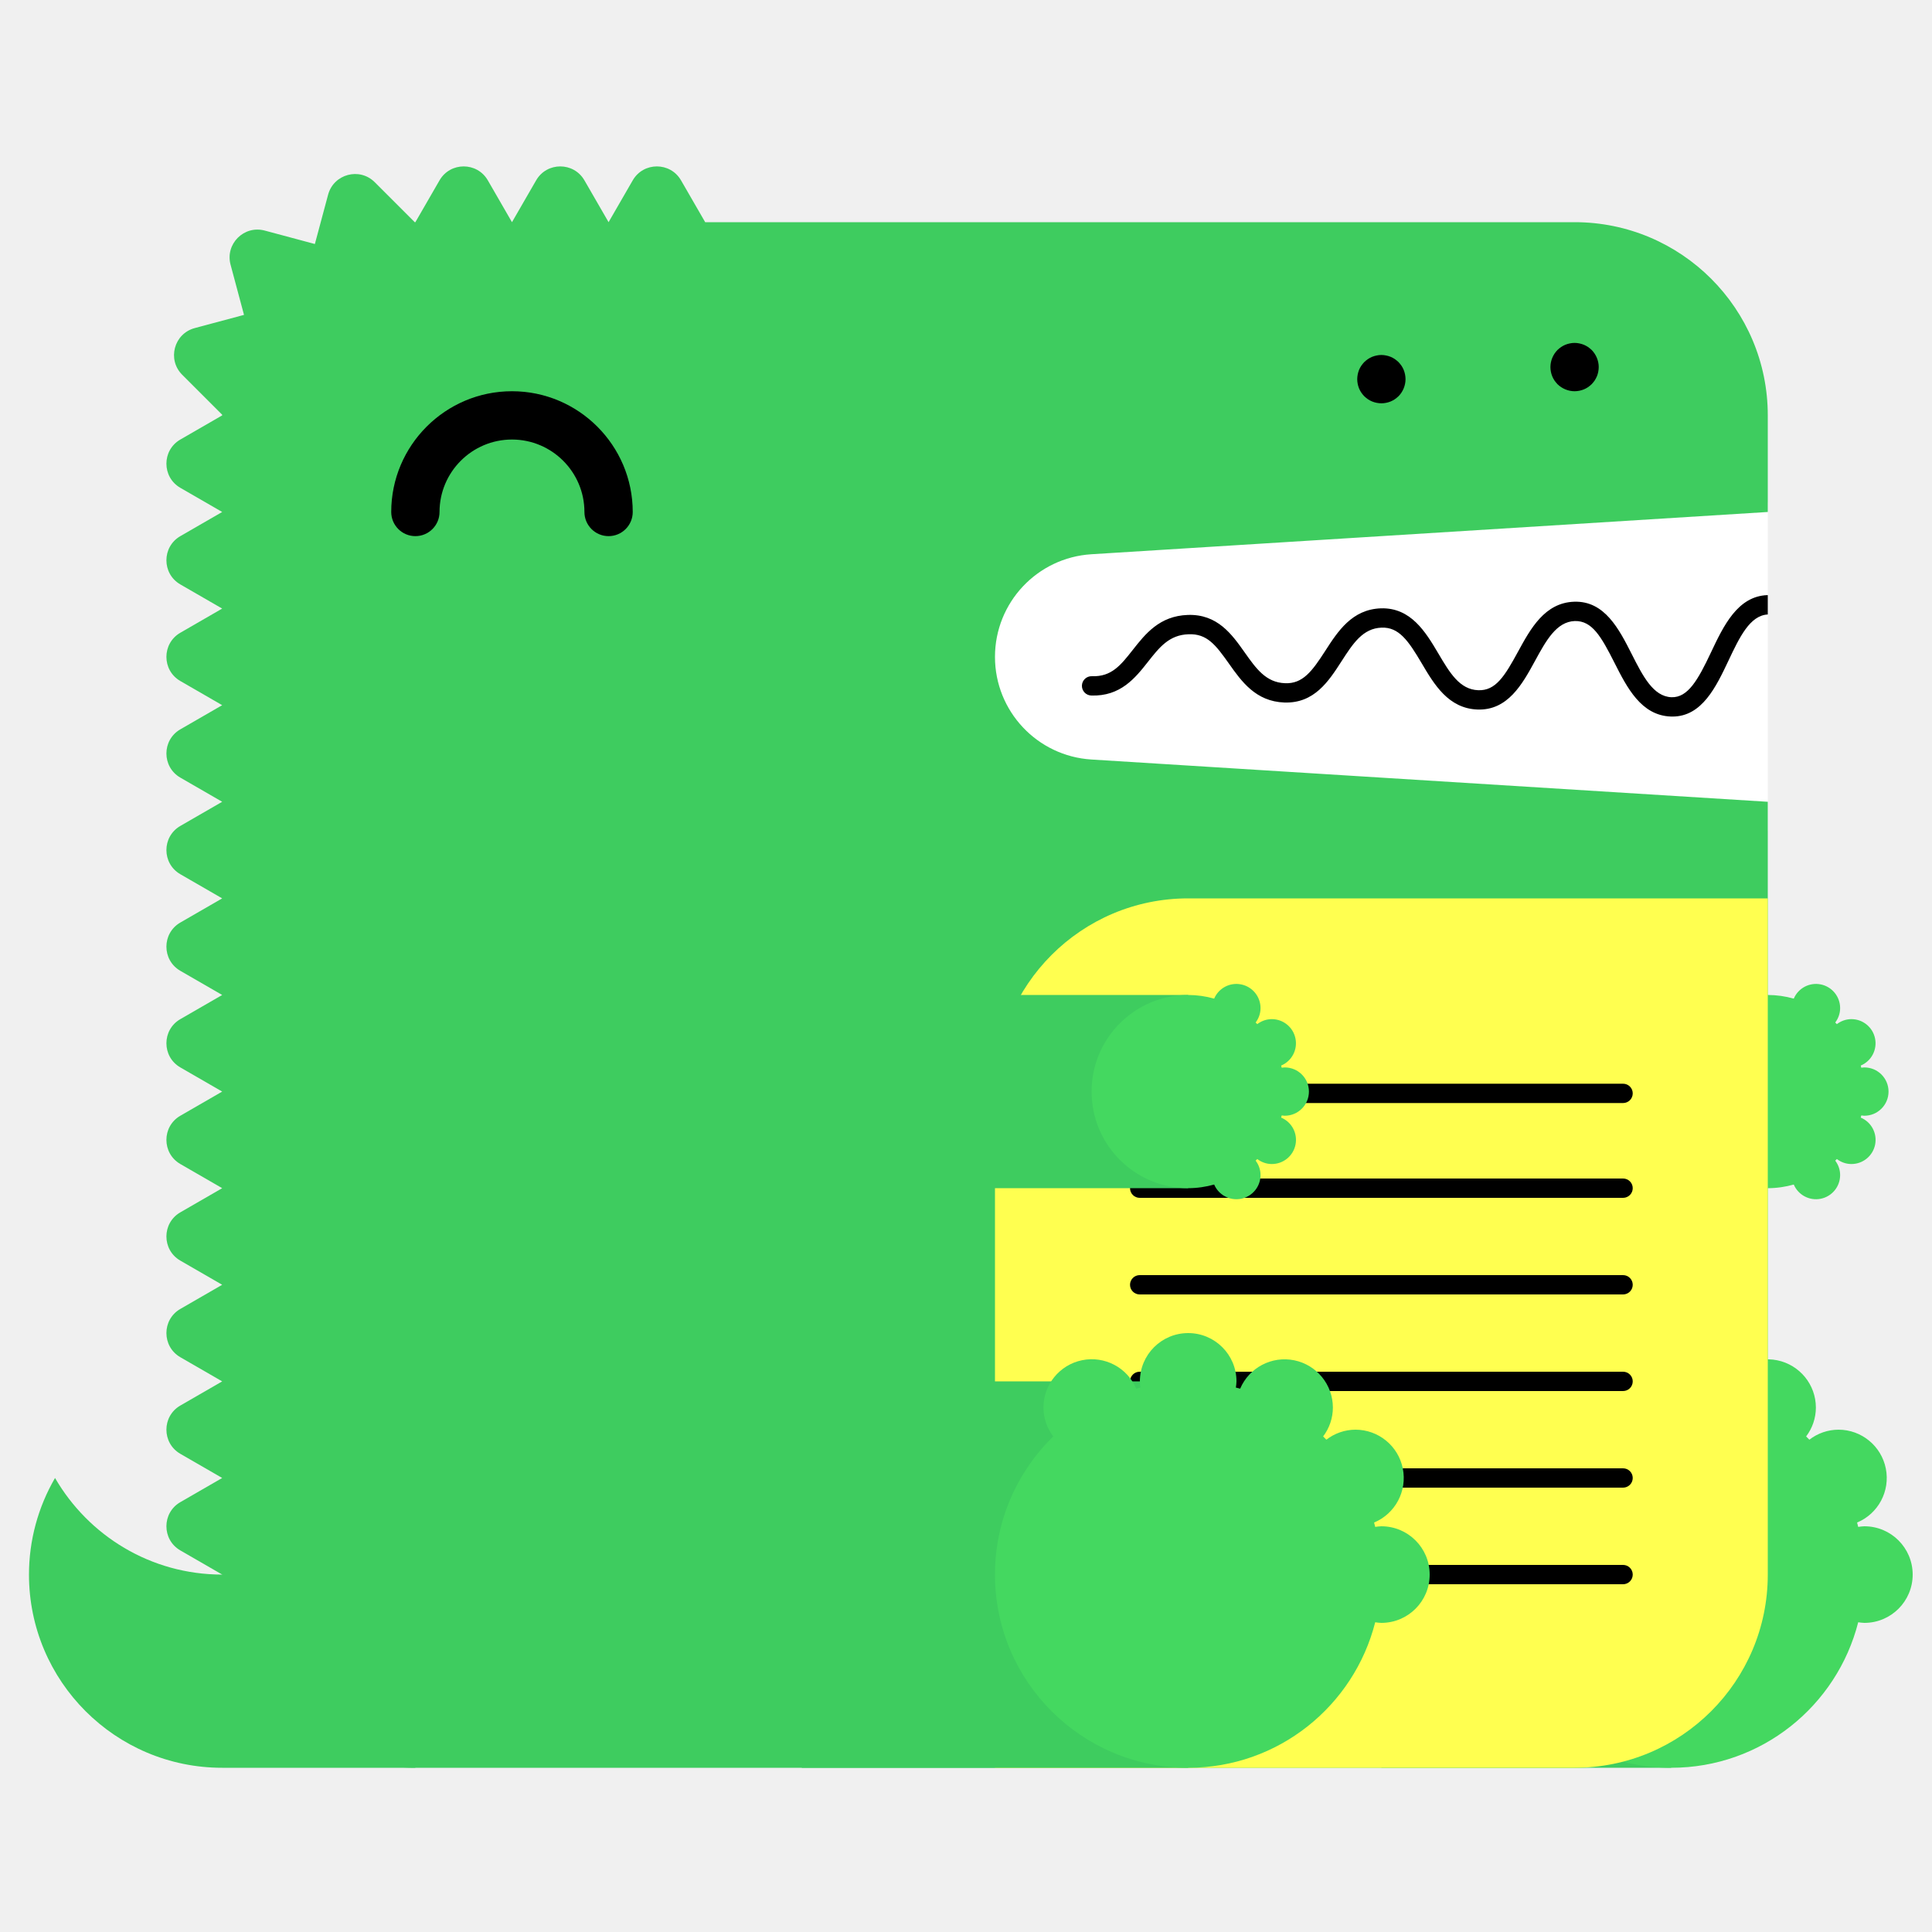
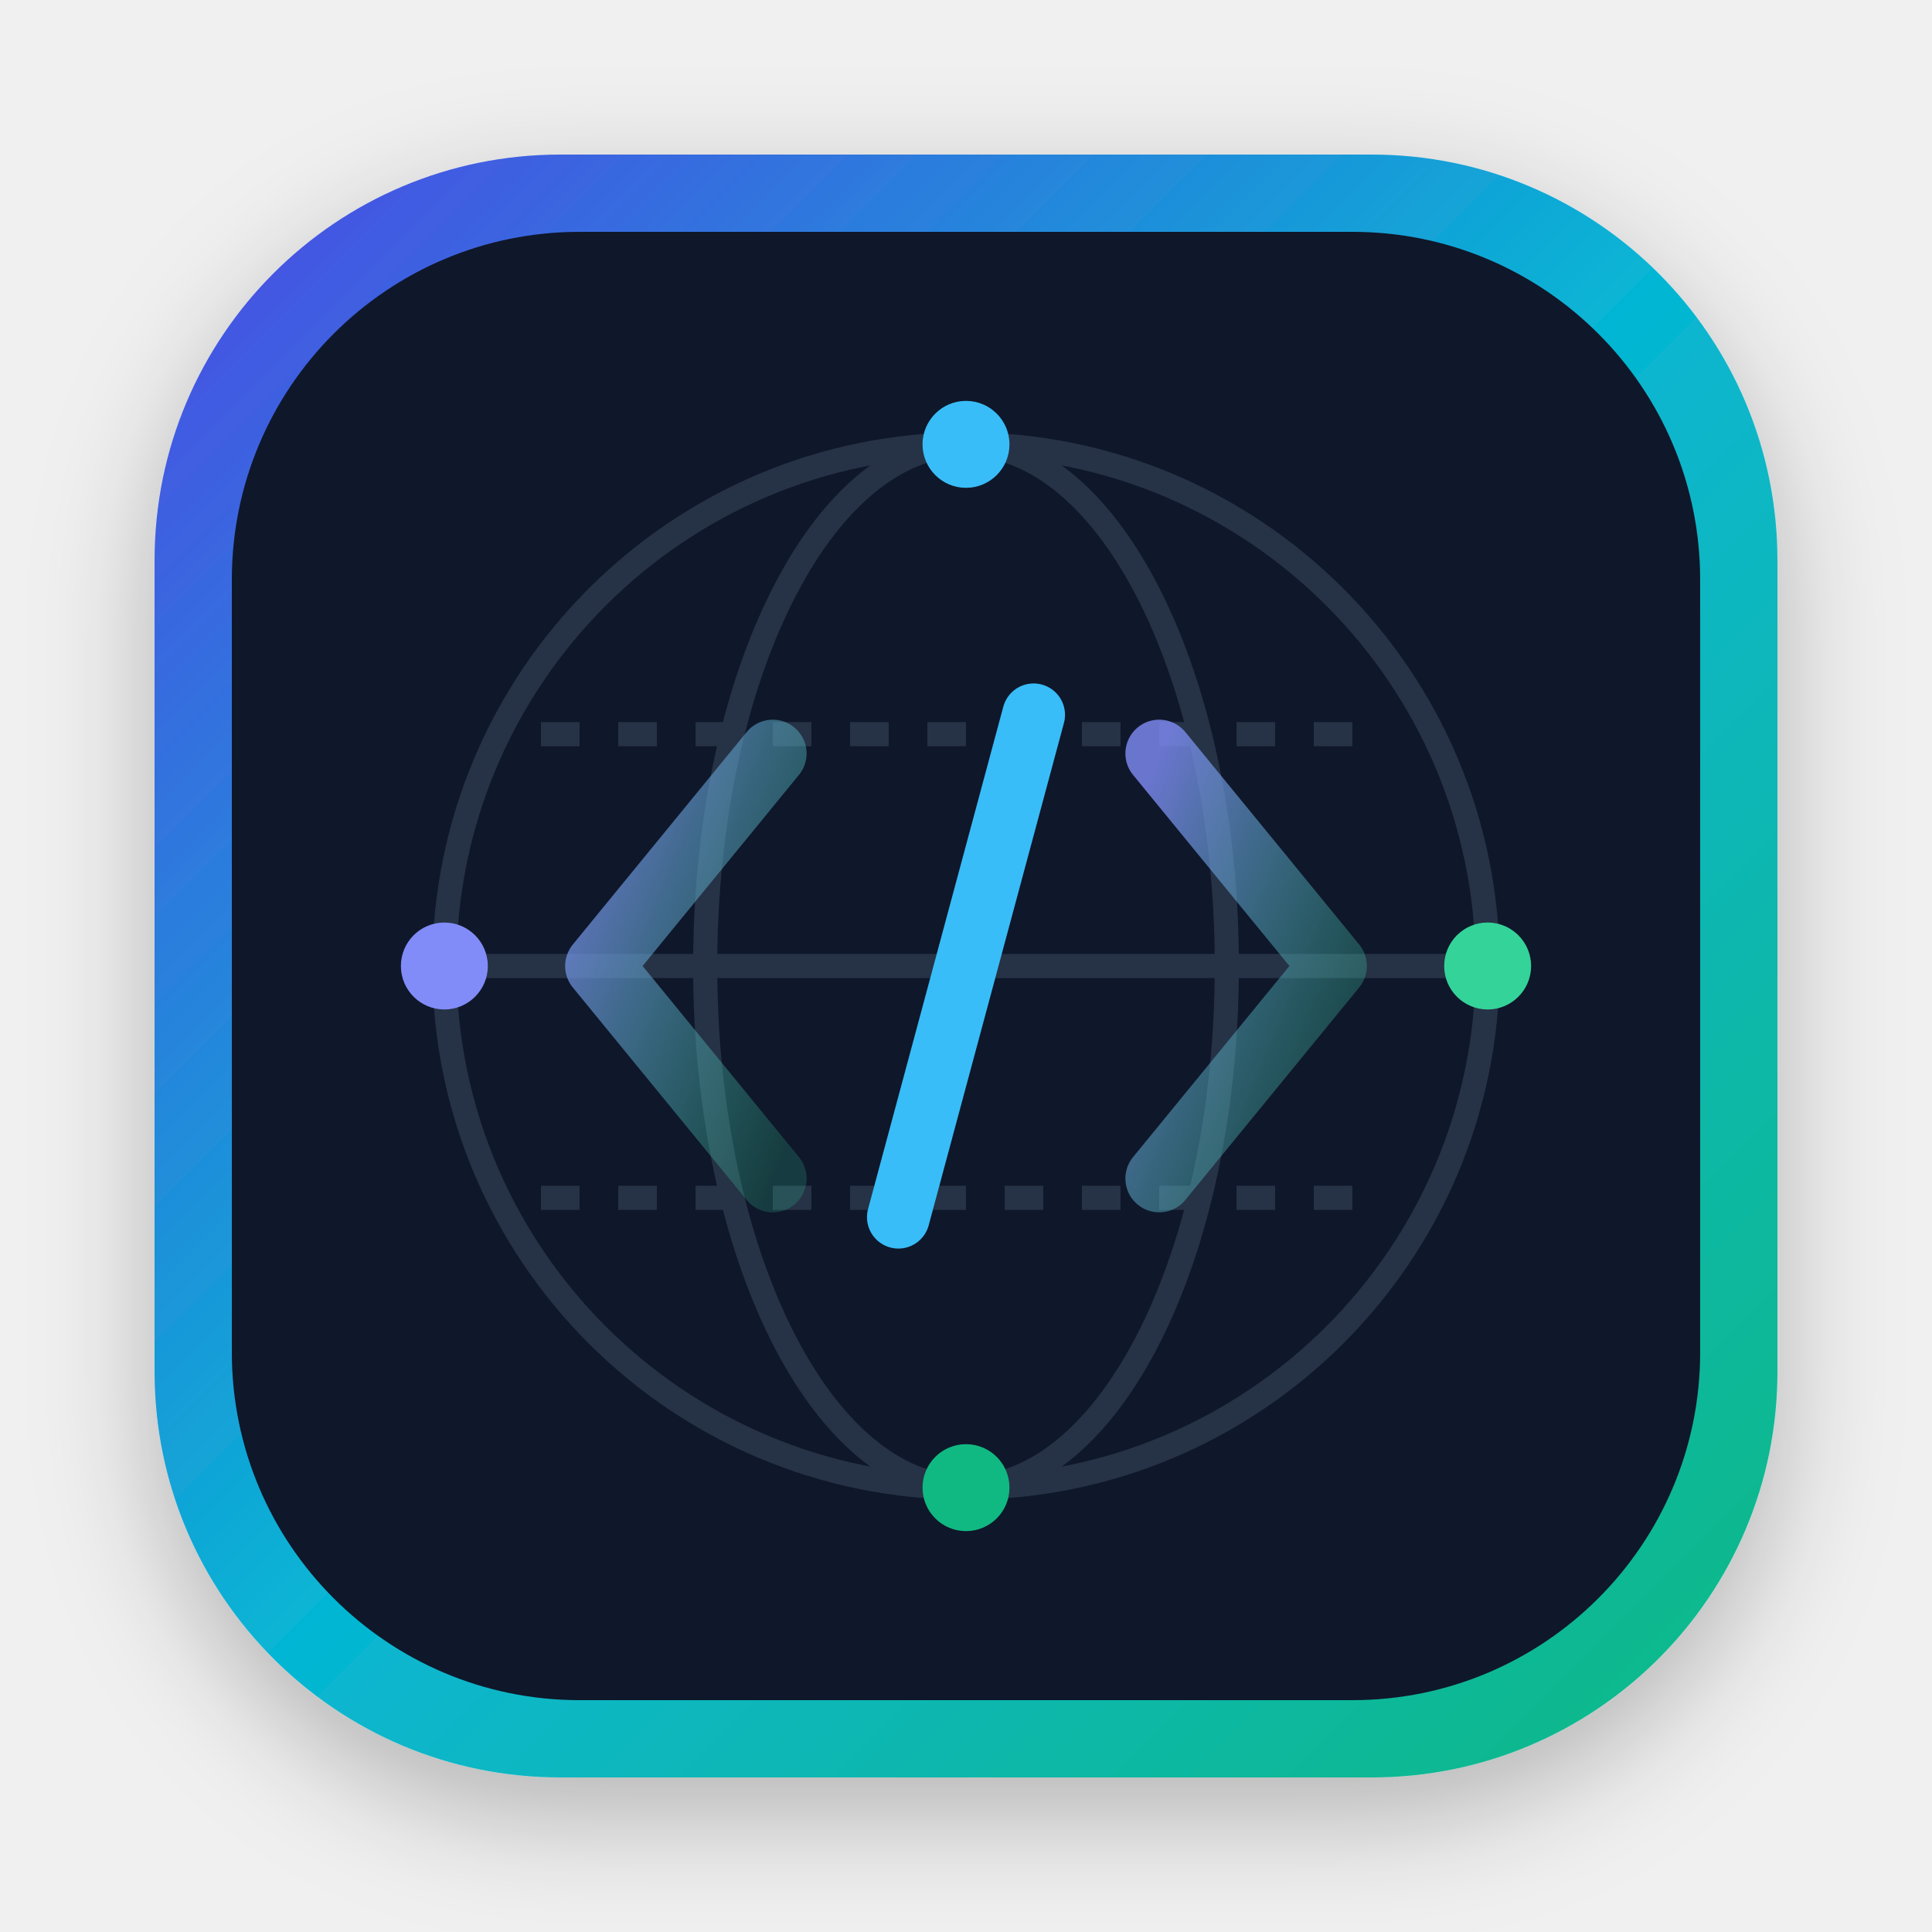
- <svg xmlns="http://www.w3.org/2000/svg" width="200" height="200" viewBox="0 0 200 200">
-   <g fill="none" fill-rule="evenodd">
-     <path fill="#FFF" d="M99 52h84v34H99z" />
-     <path d="M23 163c-7.398 0-13.843-4.027-17.303-10A19.886 19.886 0 0 0 3 163c0 11.046 8.954 20 20 20h20v-20H23z" fill="#3ECC5F" />
-     <path d="M112.98 57.376L183 53V43c0-11.046-8.954-20-20-20H73l-2.5-4.33c-1.112-1.925-3.889-1.925-5 0L63 23l-2.5-4.33c-1.111-1.925-3.889-1.925-5 0L53 23l-2.5-4.33c-1.111-1.925-3.889-1.925-5 0L43 23c-.022 0-.042.003-.065.003l-4.142-4.141c-1.57-1.571-4.252-.853-4.828 1.294l-1.369 5.104-5.192-1.392c-2.148-.575-4.111 1.389-3.535 3.536l1.39 5.193-5.102 1.367c-2.148.576-2.867 3.259-1.296 4.83l4.142 4.142c0 .021-.003.042-.003.064l-4.33 2.5c-1.925 1.111-1.925 3.889 0 5L23 53l-4.33 2.5c-1.925 1.111-1.925 3.889 0 5L23 63l-4.33 2.5c-1.925 1.111-1.925 3.889 0 5L23 73l-4.33 2.5c-1.925 1.111-1.925 3.889 0 5L23 83l-4.33 2.5c-1.925 1.111-1.925 3.889 0 5L23 93l-4.33 2.5c-1.925 1.111-1.925 3.889 0 5L23 103l-4.33 2.5c-1.925 1.111-1.925 3.889 0 5L23 113l-4.33 2.5c-1.925 1.111-1.925 3.889 0 5L23 123l-4.33 2.5c-1.925 1.111-1.925 3.889 0 5L23 133l-4.33 2.5c-1.925 1.111-1.925 3.889 0 5L23 143l-4.33 2.5c-1.925 1.111-1.925 3.889 0 5L23 153l-4.33 2.5c-1.925 1.111-1.925 3.889 0 5L23 163c0 11.046 8.954 20 20 20h120c11.046 0 20-8.954 20-20V83l-70.02-4.376A10.645 10.645 0 0 1 103 68c0-5.621 4.37-10.273 9.98-10.624" fill="#3ECC5F" />
-     <path fill="#3ECC5F" d="M143 183h30v-40h-30z" />
-     <path d="M193 158c-.219 0-.428.037-.639.064-.038-.15-.074-.301-.116-.451A5 5 0 0 0 190.32 148a4.96 4.96 0 0 0-3.016 1.036 26.531 26.531 0 0 0-.335-.336 4.955 4.955 0 0 0 1.011-2.987 5 5 0 0 0-9.599-1.959c-.148-.042-.297-.077-.445-.115.027-.211.064-.42.064-.639a5 5 0 0 0-5-5 5 5 0 0 0-5 5c0 .219.037.428.064.639-.148.038-.297.073-.445.115a4.998 4.998 0 0 0-9.599 1.959c0 1.125.384 2.151 1.011 2.987-3.717 3.632-6.031 8.693-6.031 14.3 0 11.046 8.954 20 20 20 9.339 0 17.16-6.41 19.361-15.064.211.027.42.064.639.064a5 5 0 0 0 5-5 5 5 0 0 0-5-5" fill="#44D860" />
-     <path fill="#3ECC5F" d="M153 123h30v-20h-30z" />
-     <path d="M193 115.5a2.5 2.5 0 1 0 0-5c-.109 0-.214.019-.319.032-.02-.075-.037-.15-.058-.225a2.501 2.501 0 0 0-.963-4.807c-.569 0-1.088.197-1.508.518a6.653 6.653 0 0 0-.168-.168c.314-.417.506-.931.506-1.494a2.5 2.5 0 0 0-4.8-.979A9.987 9.987 0 0 0 183 103c-5.522 0-10 4.478-10 10s4.478 10 10 10c.934 0 1.833-.138 2.69-.377a2.5 2.5 0 0 0 4.8-.979c0-.563-.192-1.077-.506-1.494.057-.055.113-.111.168-.168.42.321.939.518 1.508.518a2.5 2.5 0 0 0 .963-4.807c.021-.074.038-.15.058-.225.105.013.21.032.319.032" fill="#44D860" />
-     <path d="M63 55.5a2.5 2.5 0 0 1-2.5-2.5c0-4.136-3.364-7.5-7.5-7.5s-7.5 3.364-7.5 7.5a2.5 2.5 0 1 1-5 0c0-6.893 5.607-12.5 12.5-12.5S65.5 46.107 65.5 53a2.5 2.5 0 0 1-2.5 2.5" fill="#000" />
-     <path d="M103 183h60c11.046 0 20-8.954 20-20V93h-60c-11.046 0-20 8.954-20 20v70z" fill="#FFFF50" />
-     <path d="M168.02 124h-50.04a1 1 0 1 1 0-2h50.04a1 1 0 1 1 0 2m0 20h-50.04a1 1 0 1 1 0-2h50.04a1 1 0 1 1 0 2m0 20h-50.04a1 1 0 1 1 0-2h50.04a1 1 0 1 1 0 2m0-49.814h-50.04a1 1 0 1 1 0-2h50.04a1 1 0 1 1 0 2m0 19.814h-50.04a1 1 0 1 1 0-2h50.04a1 1 0 1 1 0 2m0 20h-50.04a1 1 0 1 1 0-2h50.04a1 1 0 1 1 0 2M183 61.611c-.012 0-.022-.006-.034-.005-3.09.105-4.552 3.196-5.842 5.923-1.346 2.85-2.387 4.703-4.093 4.647-1.889-.068-2.969-2.202-4.113-4.46-1.314-2.594-2.814-5.536-5.963-5.426-3.046.104-4.513 2.794-5.807 5.167-1.377 2.528-2.314 4.065-4.121 3.994-1.927-.07-2.951-1.805-4.136-3.813-1.321-2.236-2.848-4.75-5.936-4.664-2.994.103-4.465 2.385-5.763 4.4-1.373 2.13-2.335 3.428-4.165 3.351-1.973-.07-2.992-1.51-4.171-3.177-1.324-1.873-2.816-3.993-5.895-3.89-2.928.1-4.399 1.97-5.696 3.618-1.232 1.564-2.194 2.802-4.229 2.724a1 1 0 0 0-.072 2c3.017.101 4.545-1.8 5.872-3.487 1.177-1.496 2.193-2.787 4.193-2.855 1.926-.082 2.829 1.115 4.195 3.045 1.297 1.834 2.769 3.914 5.731 4.021 3.103.104 4.596-2.215 5.918-4.267 1.182-1.834 2.202-3.417 4.15-3.484 1.793-.067 2.769 1.35 4.145 3.681 1.297 2.197 2.766 4.686 5.787 4.796 3.125.108 4.634-2.62 5.949-5.035 1.139-2.088 2.214-4.06 4.119-4.126 1.793-.042 2.728 1.595 4.111 4.33 1.292 2.553 2.757 5.445 5.825 5.556l.169.003c3.064 0 4.518-3.075 5.805-5.794 1.139-2.41 2.217-4.68 4.067-4.773v-2z" fill="#000" />
-     <path fill="#3ECC5F" d="M83 183h40v-40H83z" />
-     <path d="M143 158c-.219 0-.428.037-.639.064-.038-.15-.074-.301-.116-.451A5 5 0 0 0 140.32 148a4.96 4.96 0 0 0-3.016 1.036 26.531 26.531 0 0 0-.335-.336 4.955 4.955 0 0 0 1.011-2.987 5 5 0 0 0-9.599-1.959c-.148-.042-.297-.077-.445-.115.027-.211.064-.42.064-.639a5 5 0 0 0-5-5 5 5 0 0 0-5 5c0 .219.037.428.064.639-.148.038-.297.073-.445.115a4.998 4.998 0 0 0-9.599 1.959c0 1.125.384 2.151 1.011 2.987-3.717 3.632-6.031 8.693-6.031 14.3 0 11.046 8.954 20 20 20 9.339 0 17.16-6.41 19.361-15.064.211.027.42.064.639.064a5 5 0 0 0 5-5 5 5 0 0 0-5-5" fill="#44D860" />
-     <path fill="#3ECC5F" d="M83 123h40v-20H83z" />
-     <path d="M133 115.5a2.5 2.5 0 1 0 0-5c-.109 0-.214.019-.319.032-.02-.075-.037-.15-.058-.225a2.501 2.501 0 0 0-.963-4.807c-.569 0-1.088.197-1.508.518a6.653 6.653 0 0 0-.168-.168c.314-.417.506-.931.506-1.494a2.5 2.5 0 0 0-4.8-.979A9.987 9.987 0 0 0 123 103c-5.522 0-10 4.478-10 10s4.478 10 10 10c.934 0 1.833-.138 2.69-.377a2.5 2.5 0 0 0 4.8-.979c0-.563-.192-1.077-.506-1.494.057-.055.113-.111.168-.168.42.321.939.518 1.508.518a2.5 2.5 0 0 0 .963-4.807c.021-.074.038-.15.058-.225.105.013.21.032.319.032" fill="#44D860" />
-     <path d="M143 41.75c-.16 0-.33-.02-.49-.05a2.52 2.52 0 0 1-.47-.14c-.15-.06-.29-.14-.431-.23-.13-.09-.259-.2-.38-.31-.109-.12-.219-.24-.309-.38s-.17-.28-.231-.43a2.619 2.619 0 0 1-.189-.96c0-.16.02-.33.05-.49.03-.16.08-.31.139-.47.061-.15.141-.29.231-.43.09-.13.2-.26.309-.38.121-.11.25-.22.38-.31.141-.09.281-.17.431-.23.149-.06.31-.11.47-.14.32-.07.65-.07.98 0 .159.03.32.08.47.14.149.06.29.14.43.23.13.09.259.2.38.31.11.12.22.25.31.38.09.14.17.28.23.43.06.16.11.31.14.47.029.16.05.33.05.49 0 .66-.271 1.31-.73 1.77-.121.11-.25.22-.38.31-.14.09-.281.17-.43.23a2.565 2.565 0 0 1-.96.19m20-1.25c-.66 0-1.3-.27-1.771-.73a3.802 3.802 0 0 1-.309-.38c-.09-.14-.17-.28-.231-.43a2.619 2.619 0 0 1-.189-.96c0-.66.27-1.3.729-1.77.121-.11.25-.22.38-.31.141-.09.281-.17.431-.23.149-.06.31-.11.47-.14.32-.07.66-.07.98 0 .159.03.32.08.47.14.149.06.29.14.43.23.13.09.259.2.38.31.459.47.73 1.11.73 1.77 0 .16-.021.33-.05.49-.03.16-.08.32-.14.47-.07.15-.14.29-.23.43-.09.13-.2.26-.31.38-.121.11-.25.22-.38.31-.14.09-.281.17-.43.23a2.565 2.565 0 0 1-.96.19" fill="#000" />
+ <svg xmlns="http://www.w3.org/2000/svg" viewBox="0 0 200 200" width="200" height="200">
+   <defs>
+     <linearGradient id="bgGrad" x1="0%" y1="0%" x2="100%" y2="100%">
+       <stop offset="0%" stop-color="#4F46E5" />
+       <stop offset="50%" stop-color="#06B6D4" />
+       <stop offset="100%" stop-color="#10B981" />
+     </linearGradient>
+     <linearGradient id="glowGrad" x1="0%" y1="0%" x2="100%" y2="100%">
+       <stop offset="0%" stop-color="#818CF8" stop-opacity="0.8" />
+       <stop offset="100%" stop-color="#34D399" stop-opacity="0.2" />
+     </linearGradient>
+     <filter id="dropShadow" x="-20%" y="-20%" width="140%" height="140%">
+       <feDropShadow dx="0" dy="4" stdDeviation="6" flood-color="#000" flood-opacity="0.25" />
+     </filter>
+   </defs>
+   <rect x="16" y="16" width="168" height="168" rx="42" fill="url(#bgGrad)" filter="url(#dropShadow)" />
+   <rect x="24" y="24" width="152" height="152" rx="36" fill="#0F172A" />
+   <g stroke="#334155" stroke-width="2.5" fill="none" opacity="0.65">
+     <circle cx="100" cy="100" r="54" />
+     <ellipse cx="100" cy="100" rx="27" ry="54" />
+     <line x1="46" y1="100" x2="154" y2="100" />
+     <line x1="56" y1="76" x2="144" y2="76" stroke-dasharray="4,4" />
+     <line x1="56" y1="124" x2="144" y2="124" stroke-dasharray="4,4" />
  </g>
+   <g stroke="url(#glowGrad)" stroke-width="7" stroke-linecap="round" stroke-linejoin="round" fill="none">
+     <polyline points="80,78 62,100 80,122" />
+     <line x1="107" y1="74" x2="93" y2="126" stroke="#38BDF8" stroke-width="6.5" />
+     <polyline points="120,78 138,100 120,122" />
+   </g>
+   <circle cx="100" cy="46" r="4.5" fill="#38BDF8" />
+   <circle cx="100" cy="154" r="4.5" fill="#10B981" />
+   <circle cx="46" cy="100" r="4.5" fill="#818CF8" />
+   <circle cx="154" cy="100" r="4.5" fill="#34D399" />
</svg>
